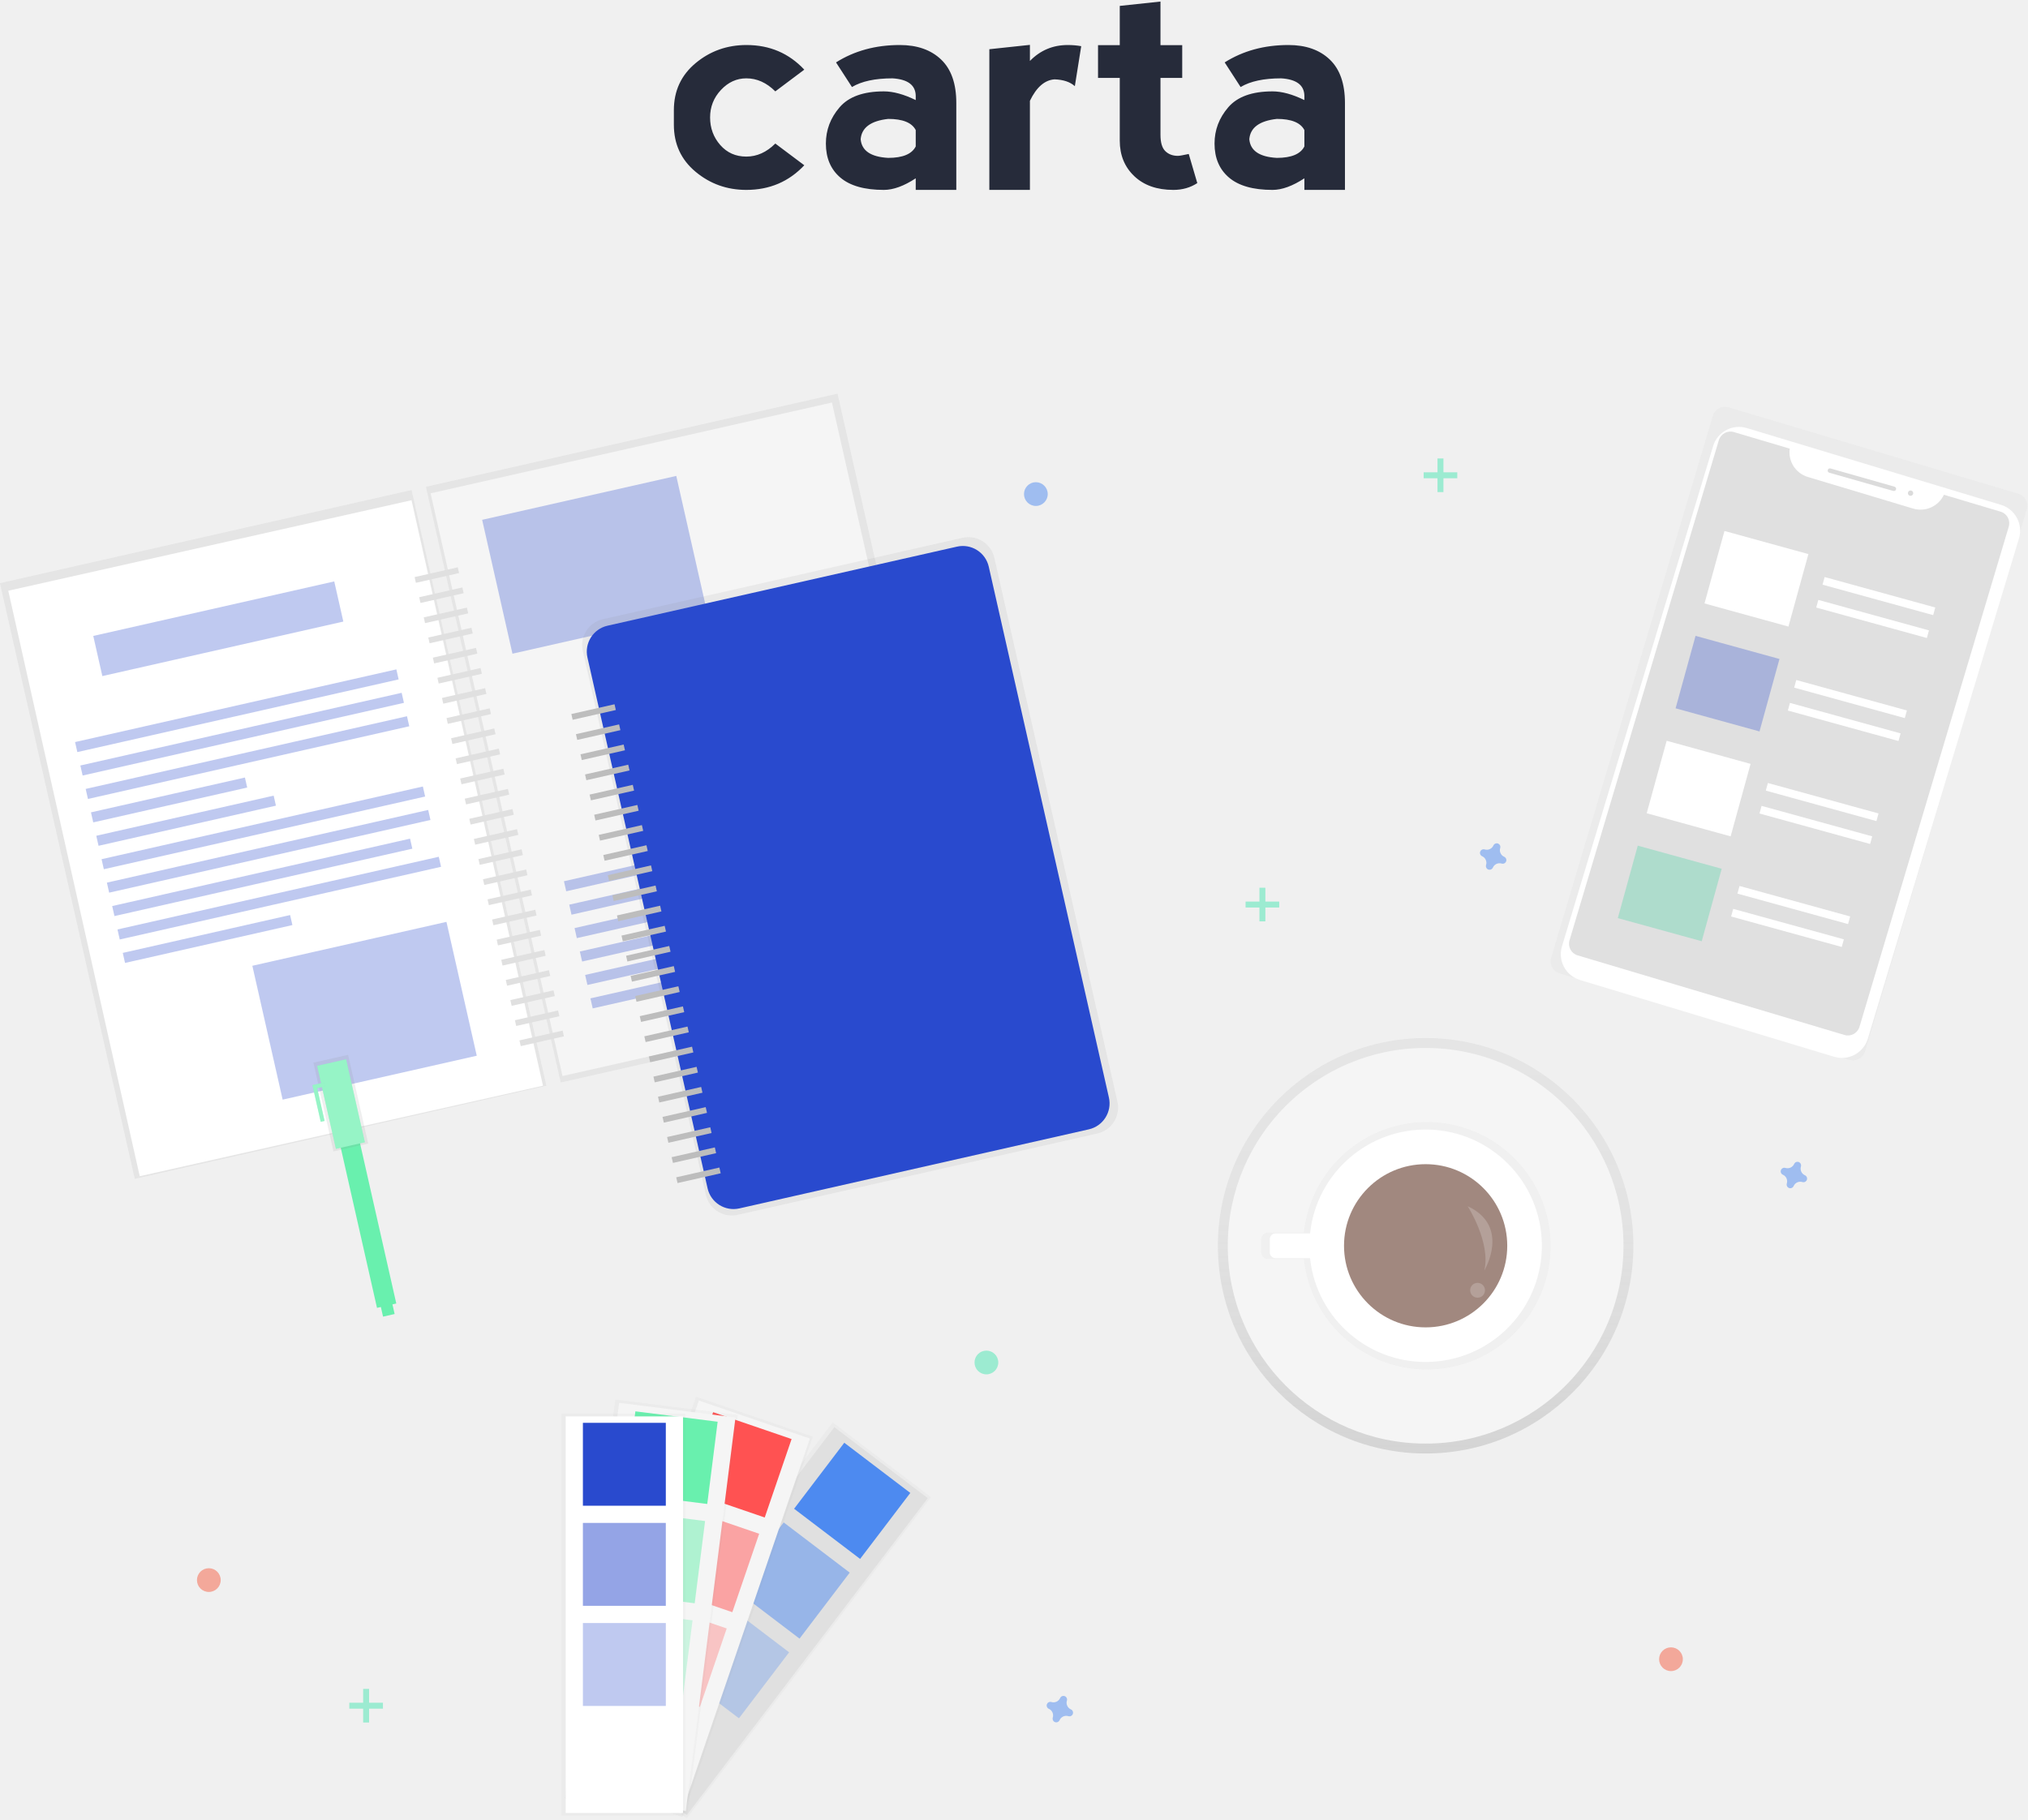
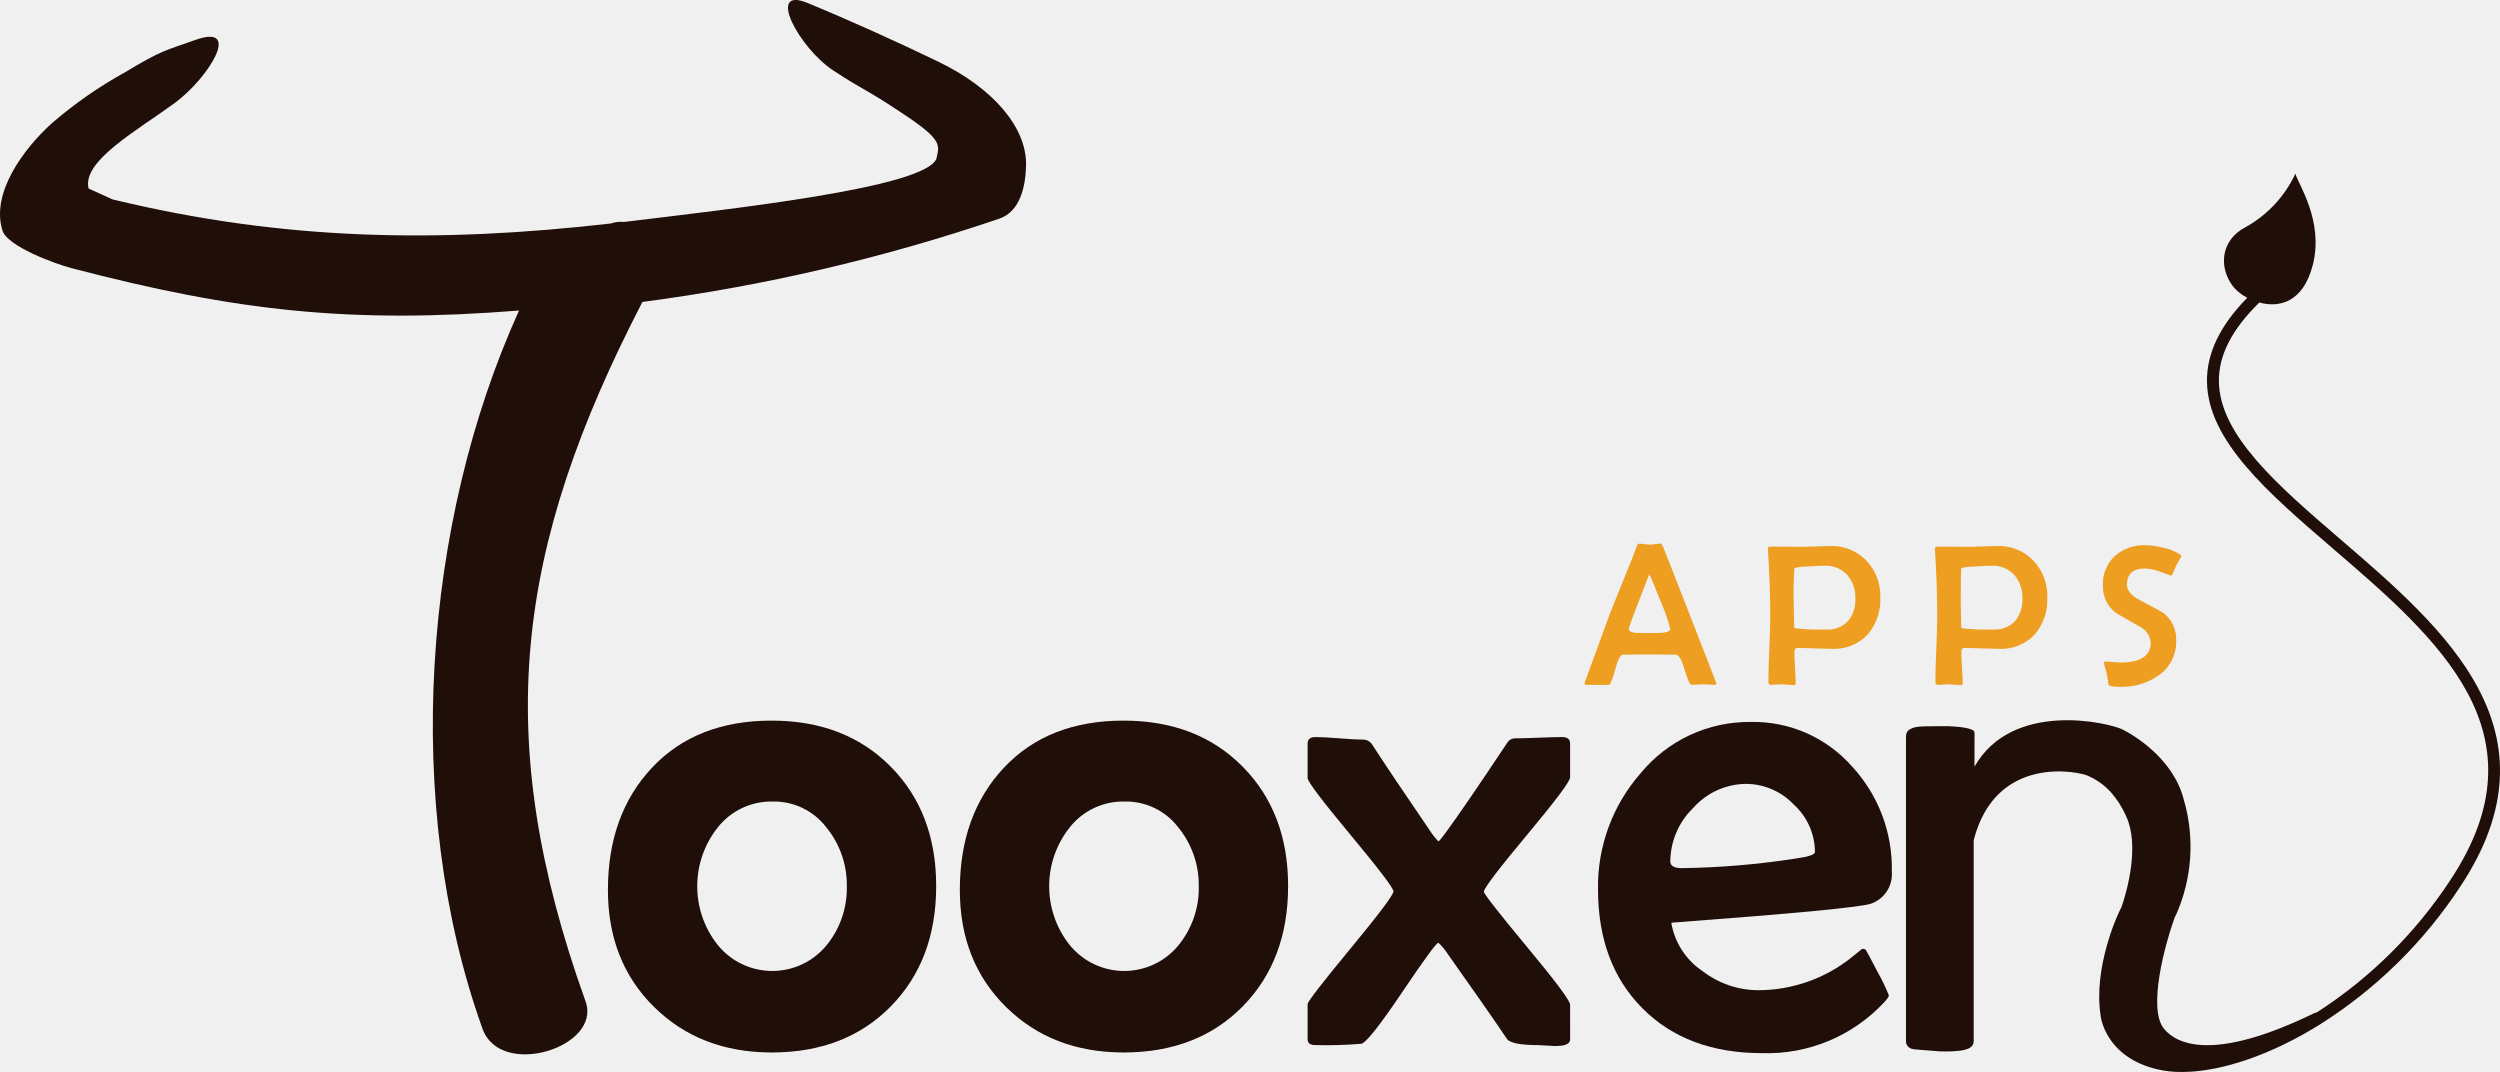
- <svg xmlns="http://www.w3.org/2000/svg" width="1025" height="920">
+ <svg xmlns="http://www.w3.org/2000/svg" width="343.83" height="147.431" viewBox="0 0 343.83 147.431">
  <defs>
-     <linearGradient x1="50%" y1="100%" x2="50%" y2="0%" id="a">
-       <stop stop-color="gray" stop-opacity=".25" offset="0%" />
-       <stop stop-color="gray" stop-opacity=".12" offset="54%" />
-       <stop stop-color="gray" stop-opacity=".1" offset="100%" />
-     </linearGradient>
-     <linearGradient x1="79820%" y1="58315%" x2="79820%" y2="45815%" id="b">
-       <stop stop-color="gray" stop-opacity=".25" offset="0%" />
-       <stop stop-color="gray" stop-opacity=".12" offset="54%" />
-       <stop stop-color="gray" stop-opacity=".1" offset="100%" />
-     </linearGradient>
-     <linearGradient x1="23836%" y1="42830%" x2="23836%" y2="11958%" id="c">
-       <stop stop-color="gray" stop-opacity=".25" offset="0%" />
-       <stop stop-color="gray" stop-opacity=".12" offset="54%" />
-       <stop stop-color="gray" stop-opacity=".1" offset="100%" />
-     </linearGradient>
-     <linearGradient x1="45908%" y1="42830%" x2="45908%" y2="11958%" id="d">
-       <stop stop-color="gray" stop-opacity=".25" offset="0%" />
-       <stop stop-color="gray" stop-opacity=".12" offset="54%" />
-       <stop stop-color="gray" stop-opacity=".1" offset="100%" />
-     </linearGradient>
-     <linearGradient x1="51808%" y1="51330%" x2="51808%" y2="20458%" id="e">
-       <stop stop-color="gray" stop-opacity=".25" offset="0%" />
-       <stop stop-color="gray" stop-opacity=".12" offset="54%" />
-       <stop stop-color="gray" stop-opacity=".1" offset="100%" />
-     </linearGradient>
-     <linearGradient x1="23272%" y1="41394%" x2="25072%" y2="41394%" id="f">
-       <stop stop-color="gray" stop-opacity=".25" offset="0%" />
-       <stop stop-color="gray" stop-opacity=".12" offset="54%" />
-       <stop stop-color="gray" stop-opacity=".1" offset="100%" />
-     </linearGradient>
-     <linearGradient x1="8687.367%" y1="38593%" x2="9923.084%" y2="7693%" id="g">
-       <stop stop-color="gray" stop-opacity=".25" offset="0%" />
-       <stop stop-color="gray" stop-opacity=".12" offset="54%" />
-       <stop stop-color="gray" stop-opacity=".1" offset="100%" />
-     </linearGradient>
-     <linearGradient x1="48950%" y1="75783%" x2="48950%" y2="55387%" id="h">
-       <stop stop-color="gray" stop-opacity=".25" offset="0%" />
-       <stop stop-color="gray" stop-opacity=".12" offset="54%" />
-       <stop stop-color="gray" stop-opacity=".1" offset="100%" />
-     </linearGradient>
-     <linearGradient x1="45884%" y1="82189%" x2="45884%" y2="61869%" id="i">
-       <stop stop-color="gray" stop-opacity=".25" offset="0%" />
-       <stop stop-color="gray" stop-opacity=".12" offset="54%" />
-       <stop stop-color="gray" stop-opacity=".1" offset="100%" />
-     </linearGradient>
-     <linearGradient x1="41951%" y1="80841%" x2="41951%" y2="60521%" id="j">
-       <stop stop-color="gray" stop-opacity=".25" offset="0%" />
-       <stop stop-color="gray" stop-opacity=".12" offset="54%" />
-       <stop stop-color="gray" stop-opacity=".1" offset="100%" />
-     </linearGradient>
-     <linearGradient x1="31506%" y1="71886%" x2="31506%" y2="51566%" id="k">
-       <stop stop-color="gray" stop-opacity=".25" offset="0%" />
-       <stop stop-color="gray" stop-opacity=".12" offset="54%" />
-       <stop stop-color="gray" stop-opacity=".1" offset="100%" />
-     </linearGradient>
+     <style>.a{fill:#ee9e20;}.b{fill:#200e09;}</style>
  </defs>
-   <g fill="none" fill-rule="evenodd">
-     <g transform="translate(-1 199)" fill-rule="nonzero">
-       <circle fill="url(#a)" cx="721.55" cy="430.76" r="105" />
-       <circle fill="#F5F5F5" cx="721.55" cy="430.76" r="100" />
-       <path d="M86.35.3C53.596-.835 25.528 23.523 22.04 56.11h-18A3.64 3.64 0 0 0 .4 59.75v6a3.64 3.64 0 0 0 3.64 3.64h18c3.54 33.19 32.532 57.74 65.851 55.763 33.319-1.978 59.204-29.787 58.792-63.162C146.27 28.616 119.707 1.455 86.35.3z" opacity=".5" transform="translate(638 368)" fill="url(#b)" />
-       <path d="M723.54 372.04c-30.776-1.045-57.136 21.851-60.41 52.47h-17.42a2.92 2.92 0 0 0-2.92 2.92v6.68a2.92 2.92 0 0 0 2.92 2.92h17.42c3.356 31.192 30.627 54.245 61.942 52.36 31.316-1.885 55.626-28.041 55.216-59.411-.41-31.37-25.394-56.883-56.748-57.949v.01z" fill="#FFF" />
-       <circle fill="#A1887F" cx="721.55" cy="430.76" r="41.25" />
-       <path d="M742.8 410.76s11.77 18.28 8.41 32.5c-.01 0 13.44-22.34-8.41-32.5z" fill="#FFF" opacity=".2" />
-       <circle fill="#FFF" opacity=".2" cx="747.8" cy="453.26" r="3.75" />
-       <path fill="url(#c)" transform="rotate(-12.75 139.061 222.823)" d="M32.426 68.463h213.27v308.72H32.426z" />
-       <path fill="url(#d)" transform="rotate(-12.75 354.36 174.11)" d="M247.725 19.75h213.27v308.72h-213.27z" />
-       <path fill="#FFF" d="M5.185 99.627l203.81-45.754 66.443 295.97-203.81 45.754z" />
-       <path fill="#F5F5F5" d="M218.64 50.382L421.484 4.483l66.652 294.563-202.842 45.899z" />
-       <path fill="#E0E0E0" d="M210.548 92.724l21.818-4.937.658 2.907-21.818 4.937zm2.31 10.18l21.818-4.937.658 2.907-21.818 4.937zm2.302 10.191l21.818-4.937.658 2.907-21.818 4.937zm2.3 10.181l21.818-4.937.658 2.907-21.818 4.937zm2.31 10.179l21.818-4.937.658 2.907-21.818 4.937zm2.3 10.182l21.818-4.937.658 2.907-21.818 4.937zm2.309 10.179l21.818-4.937.658 2.907-21.818 4.937zm2.302 10.191l21.818-4.937.658 2.907-21.818 4.937zm2.309 10.179l21.82-4.937.657 2.907-21.818 4.937zm2.3 10.181l21.82-4.937.657 2.907-21.818 4.937zm2.311 10.18l21.818-4.937.658 2.907-21.818 4.937zm2.302 10.191l21.818-4.937.658 2.907-21.818 4.937zm2.3 10.182l21.818-4.938.658 2.907-21.818 4.937zm2.3 10.178l21.818-4.937.658 2.907-21.818 4.937zm2.3 10.182l21.818-4.937.658 2.907-21.818 4.937zm2.312 10.19l21.818-4.938.658 2.907-21.818 4.937zm2.3 10.18l21.818-4.937.658 2.907-21.818 4.937zm2.31 10.18l21.818-4.938.658 2.907-21.818 4.937zm2.3 10.181l21.818-4.937.658 2.907-21.818 4.937zm2.311 10.189l21.818-4.937.658 2.907-21.818 4.937zm2.3 10.181l21.818-4.937.658 2.907-21.818 4.937zm2.3 10.181l21.818-4.937.658 2.907-21.818 4.937zm2.31 10.179l21.818-4.937.658 2.907-21.818 4.937zm2.3 10.182l21.818-4.937.658 2.907-21.818 4.937z" />
-       <path fill="#294ACE" opacity=".3" d="M48.136 122.474l121.8-27.56 4.594 20.296-121.801 27.56zm-9.198 53.648l162.394-36.746 1.148 5.072-162.395 36.746zm2.677 11.848l162.394-36.747 1.148 5.072L42.763 193.04zm2.689 11.845l162.394-36.746 1.148 5.072-162.395 36.746zm2.673 11.845l77.813-17.608 1.147 5.072-77.813 17.607zm2.684 11.832l89.654-20.286 1.147 5.072-89.653 20.286zm2.674 11.843l162.394-36.746 1.148 5.072-162.394 36.746zm2.687 11.847l162.395-36.746 1.147 5.072L56.17 252.254zm2.678 11.841l150.554-34.067 1.148 5.072-150.554 34.066zm2.676 11.832L222.77 234.11l1.148 5.072-162.394 36.746zm2.676 11.853l84.582-19.14 1.148 5.073L64.2 287.779zm222.981-36.228l89.653-20.286 1.148 5.072-89.654 20.286zm2.673 11.842L451.1 221.576l1.148 5.072-162.395 36.746zm2.687 11.838l162.394-36.747 1.148 5.072-162.394 36.746zm2.678 11.84l150.554-34.067 1.148 5.072-150.554 34.066zm2.676 11.842l162.394-36.746 1.148 5.072-162.394 36.746zm2.676 11.844l84.582-19.14 1.148 5.073-84.582 19.138zm-170.881-16.47l98.11-22.2 15.312 67.67-98.11 22.2zM244.694 63.783l98.11-22.2 15.312 67.67-98.11 22.2zm96.022 70.732l98.11-22.2 15.312 67.67-98.11 22.2z" />
-       <rect fill="url(#e)" transform="rotate(-12.75 430.661 243.998)" x="324.026" y="89.638" width="213.27" height="308.72" rx="13.44" />
-       <rect fill="#294ACE" transform="rotate(-12.75 429.689 244.602)" x="325.704" y="93.597" width="207.97" height="302.01" rx="13.44" />
-       <path fill="#BDBDBD" d="M289.781 161.952l21.818-4.937.658 2.907-21.818 4.937zm2.31 10.179l21.818-4.937.658 2.907-21.818 4.937zm2.299 10.181l21.82-4.937.657 2.907-21.818 4.937zm2.313 10.189l21.818-4.937.658 2.907-21.818 4.937zm2.3 10.182l21.818-4.937.658 2.907-21.818 4.937zm2.309 10.179l21.818-4.937.658 2.907-21.818 4.937zm2.3 10.181l21.818-4.937.658 2.907-21.818 4.937zm2.3 10.179l21.818-4.937.658 2.907-21.818 4.937zm2.302 10.191l21.818-4.937.658 2.907-21.818 4.937zm2.3 10.182l21.818-4.937.658 2.907-21.818 4.937zm2.31 10.179l21.818-4.937.658 2.907-21.818 4.937zm2.3 10.181l21.818-4.937.658 2.907-21.818 4.937zm2.312 10.189l21.818-4.937.658 2.907-21.818 4.937zm2.3 10.182l21.818-4.937.658 2.907-21.818 4.937zm2.31 10.179l21.818-4.937.658 2.907-21.818 4.937zm2.3 10.181l21.818-4.937.658 2.907-21.818 4.937zm2.312 10.189l21.818-4.937.658 2.907-21.818 4.937zm2.3 10.182l21.818-4.937.658 2.907-21.818 4.937zm2.3 10.181l21.818-4.937.658 2.907-21.818 4.937zm2.309 10.179l21.818-4.937.658 2.907-21.818 4.937zm2.293 10.191l21.818-4.937.658 2.907-21.818 4.937zm2.309 10.179l21.818-4.937.658 2.907-21.818 4.937zm2.3 10.183l21.818-4.938.658 2.907-21.818 4.937zm2.31 10.178l21.818-4.937.658 2.907-21.818 4.937z" />
-       <path fill="#69F0AE" d="M171.46 373.393l9.754-2.206 20.083 88.756-9.753 2.207z" />
-       <path transform="rotate(-12.75 1588.472 -519.922)" d="M5.246 1.639h18v46h-18z" opacity=".5" fill="url(#f)" />
-       <path fill="#69F0AE" d="M161.292 339.808l14.63-3.31 9.49 41.94-14.63 3.31z" />
-       <path fill="#FFF" opacity=".3" d="M161.292 339.808l14.63-3.31 9.49 41.94-14.63 3.31z" />
-       <path fill="#69F0AE" d="M193.278 460.729l5.852-1.324 1.324 5.852-5.852 1.324zM164.76 348.24l-3.9.88-1.95.44.44 1.95 3.75 16.58 1.95-.44-3.75-16.58 3.9-.88z" />
-       <path fill="#FFF" opacity=".3" d="M164.76 348.24l-3.9.88-1.95.44.44 1.95 3.75 16.58 1.95-.44-3.75-16.58 3.9-.88z" />
-       <g opacity=".5" fill="#47E6B1">
-         <path d="M184.55 654.76h3v17h-3z" />
-         <path d="M194.55 661.76v3h-17v-3z" />
-       </g>
-       <g opacity=".5" fill="#47E6B1">
-         <path d="M727.55 32.76h3v17h-3z" />
-         <path d="M737.55 39.76v3h-17v-3z" />
-       </g>
-       <g opacity=".5" fill="#47E6B1">
-         <path d="M637.55 249.76h3v17h-3z" />
-         <path d="M647.55 256.76v3h-17v-3z" />
-       </g>
-       <g opacity=".5" fill="#47E6B1">
-         <path d="M895.15 288.76h3v17h-3z" />
-         <path d="M905.15 295.77v3h-17v-3z" />
-       </g>
-       <path d="M359.24 653.11a3.67 3.67 0 0 1-2-4.44c.043-.133.07-.27.08-.41a1.84 1.84 0 0 0-3.31-1.22 1.77 1.77 0 0 0-.2.36 3.67 3.67 0 0 1-4.44 2 1.77 1.77 0 0 0-.41-.08 1.84 1.84 0 0 0-1.22 3.31c.112.08.233.148.36.2a3.67 3.67 0 0 1 2 4.44 1.77 1.77 0 0 0-.08.41 1.84 1.84 0 0 0 3.33 1.23 1.77 1.77 0 0 0 .2-.36 3.67 3.67 0 0 1 4.44-2c.133.043.27.07.41.08a1.84 1.84 0 0 0 1.22-3.31 1.77 1.77 0 0 0-.38-.21zm183 12a3.67 3.67 0 0 1-2-4.44c.043-.133.07-.27.08-.41a1.84 1.84 0 0 0-3.31-1.22 1.77 1.77 0 0 0-.2.36 3.67 3.67 0 0 1-4.44 2 1.77 1.77 0 0 0-.41-.08 1.84 1.84 0 0 0-1.22 3.31c.112.08.233.148.36.2a3.67 3.67 0 0 1 2 4.44 1.77 1.77 0 0 0-.08.41 1.84 1.84 0 0 0 3.33 1.23 1.77 1.77 0 0 0 .2-.36 3.67 3.67 0 0 1 4.44-2c.133.043.27.07.41.08a1.84 1.84 0 0 0 1.22-3.31 1.77 1.77 0 0 0-.38-.21zm219-431a3.67 3.67 0 0 1-2-4.44c.043-.133.07-.27.08-.41a1.84 1.84 0 0 0-3.31-1.22 1.77 1.77 0 0 0-.2.36 3.67 3.67 0 0 1-4.44 2 1.77 1.77 0 0 0-.41-.08 1.84 1.84 0 0 0-1.22 3.31c.112.08.233.148.36.2a3.67 3.67 0 0 1 2 4.44 1.77 1.77 0 0 0-.08.41 1.84 1.84 0 0 0 3.33 1.23 1.77 1.77 0 0 0 .2-.36 3.67 3.67 0 0 1 4.44-2c.133.043.27.07.41.08a1.84 1.84 0 0 0 1.22-3.31 1.77 1.77 0 0 0-.38-.21zm152 161a3.67 3.67 0 0 1-2-4.44c.043-.133.07-.27.08-.41a1.84 1.84 0 0 0-3.31-1.22 1.77 1.77 0 0 0-.2.36 3.67 3.67 0 0 1-4.44 2 1.77 1.77 0 0 0-.41-.08 1.84 1.84 0 0 0-1.22 3.31c.112.08.233.148.36.2a3.67 3.67 0 0 1 2 4.44 1.77 1.77 0 0 0-.08.41 1.84 1.84 0 0 0 3.33 1.23 1.77 1.77 0 0 0 .2-.36 3.67 3.67 0 0 1 4.44-2c.133.043.27.07.41.08a1.84 1.84 0 0 0 1.22-3.31 1.77 1.77 0 0 0-.38-.21z" fill="#4D8AF0" opacity=".5" />
-       <circle fill="#F55F44" opacity=".5" cx="106.55" cy="599.76" r="6" />
-       <circle fill="#4D8AF0" opacity=".5" cx="524.55" cy="50.76" r="6" />
-       <circle fill="#47E6B1" opacity=".5" cx="499.55" cy="489.76" r="6" />
-       <circle fill="#F55F44" opacity=".5" cx="845.55" cy="639.76" r="6" />
-       <path d="M-20.814 84.083h286a6.28 6.28 0 0 1 6.28 6.28v152.94a6.29 6.29 0 0 1-6.29 6.29h-286a6.28 6.28 0 0 1-6.28-6.28V90.383a6.28 6.28 0 0 1 6.29-6.3z" transform="rotate(-73.39 517.036 -355.995)" opacity=".5" fill="url(#g)" />
-       <rect fill="#FFF" transform="rotate(16.809 905.943 176.3)" x="825.204" y="30.566" width="161.478" height="291.467" rx="13.64" />
-       <path d="M983.5 51.11a13.05 13.05 0 0 1-15.5 7l-53.29-16a13.05 13.05 0 0 1-9.15-14.32l-28.21-8.37a6.12 6.12 0 0 0-7.61 4.11l-75.47 252.82a6.12 6.12 0 0 0 4.11 7.61l134.84 40.23a6.12 6.12 0 0 0 7.61-4.11l75.44-252.82a6.12 6.12 0 0 0-4.11-7.61l-28.66-8.54z" fill="#E0E0E0" />
-       <rect fill="#DBDBDB" transform="rotate(15.89 942.044 43.496)" x="924.104" y="42.376" width="35.88" height="2.24" rx="1.12" />
-       <circle fill="#DBDBDB" transform="rotate(-74.11 966.645 50.297)" cx="966.645" cy="50.297" r="1.35" />
-       <path fill="#FFF" d="M872.586 69.416l42.42 11.685-10.091 36.635-42.42-11.684z" />
-       <path fill="#294ACE" opacity=".3" d="M857.97 122.433l42.42 11.685-10.09 36.635-42.42-11.684z" />
-       <path fill="#FFF" d="M843.371 175.472l42.42 11.684-10.09 36.636-42.42-11.685z" />
-       <path fill="#3AD29F" opacity=".3" d="M828.767 228.488l42.42 11.684-10.091 36.636-42.42-11.684z" />
-       <path fill="#FFF" d="M923.216 92.7l55.918 15.403-1.062 3.856-55.918-15.402zm-3.188 11.569l55.918 15.402-1.062 3.856-55.918-15.402zm-11.152 40.485l55.918 15.402-1.062 3.856-55.918-15.402zm-3.188 11.576l55.918 15.403-1.062 3.856-55.918-15.402zm-11.152 40.487l55.918 15.402-1.062 3.856-55.918-15.402zm-3.188 11.567l55.918 15.402-1.062 3.856-55.918-15.402zm-11.152 40.495l55.918 15.402-1.062 3.856-55.918-15.402zm-3.188 11.568l55.918 15.402-1.062 3.856-55.918-15.402z" />
-       <path transform="rotate(-52.76 760.191 59.72)" d="M-15.015 68.962h203.96v62.36h-203.96z" opacity=".5" fill="url(#h)" />
-       <path fill="#E0E0E0" d="M422.713 522.463l47.201 35.88-121.775 160.2-47.201-35.88z" />
-       <path fill="#4D8AF0" d="M427.718 530.335l33.365 25.362-25.362 33.365-33.365-25.362z" />
-       <path fill="#4D8AF0" opacity=".5" d="M397.105 570.622l33.364 25.362-25.362 33.365-33.364-25.362z" />
-       <path fill="#4D8AF0" opacity=".3" d="M366.475 610.904l33.365 25.362-25.363 33.365-33.364-25.363z" />
-       <path transform="rotate(-71.1 561.11 159.69)" d="M-38.229 75.12h203.2v62.36h-203.2z" opacity=".5" fill="url(#i)" />
-       <path fill="#F5F5F5" d="M354.227 509l56.094 19.206-64.936 189.662-56.093-19.206z" />
-       <path fill="#FF5252" d="M361.438 514.89l39.65 13.576-13.575 39.65-39.65-13.575z" />
-       <path fill="#FF5252" opacity=".5" d="M345.055 562.761l39.65 13.576-13.575 39.65-39.65-13.575z" />
-       <path fill="#FF5252" opacity=".3" d="M328.66 610.64l39.65 13.575-13.575 39.65-39.65-13.574z" />
-       <path transform="rotate(-82.8 475.298 197.023)" d="M-57.408 74.045h203.2v62.36h-203.2z" opacity=".5" fill="url(#j)" />
-       <path fill="#F5F5F5" d="M313.91 510.15l58.822 7.43-25.126 198.89-58.822-7.43z" />
-       <path fill="#69F0AE" d="M322.135 514.455l41.58 5.253-5.254 41.58-41.58-5.254z" />
-       <path fill="#69F0AE" opacity=".5" d="M315.793 564.654l41.58 5.253-5.254 41.58-41.58-5.254z" />
-       <path fill="#69F0AE" opacity=".3" d="M309.45 614.853l41.58 5.253-5.253 41.58-41.58-5.254z" />
-       <path d="M.88.66h62.36v203.2H.88z" opacity=".5" transform="translate(284 515)" fill="url(#k)" />
-       <path fill="#FFF" d="M286.92 517.02h59.29v200.47h-59.29z" />
-       <path fill="#294ACE" d="M295.61 520.26h41.91v41.91h-41.91z" />
-       <path fill="#294ACE" opacity=".5" d="M295.61 570.86h41.91v41.91h-41.91z" />
-       <path fill="#294ACE" opacity=".3" d="M295.61 621.47h41.91v41.91h-41.91z" />
-     </g>
-     <path d="M377.21 96c-9.766 0-18.31-3.052-25.635-9.155-7.324-6.104-10.986-14.038-10.986-23.804v-7.324c0-9.766 3.662-17.7 10.986-23.804 7.324-6.103 15.894-9.155 25.708-9.155 11.719 0 21.46 4.15 29.224 12.451l-14.649 10.986c-4.394-4.394-9.277-6.591-14.648-6.591-4.883 0-9.155 1.953-12.817 5.859-3.663 3.906-5.494 8.545-5.494 13.916s1.71 10.01 5.127 13.916c3.418 3.906 7.813 5.86 13.184 5.86 5.371 0 10.254-2.198 14.648-6.593l14.649 10.987C398.694 91.849 388.929 96 377.21 96zm45.337-64.453c9.277-5.86 20.02-8.79 32.226-8.79 8.79 0 15.747 2.442 20.874 7.325 5.127 4.883 7.69 12.207 7.69 21.973V96H462.83v-5.86c-5.957 3.907-11.328 5.86-16.113 5.86-9.766 0-17.09-2.075-21.973-6.226-4.883-4.15-7.324-9.887-7.324-17.212 0-6.835 2.307-12.939 6.921-18.31 4.615-5.371 12.073-8.057 22.376-8.057 4.736 0 10.107 1.465 16.113 4.395v-2.197c-.098-5.372-4.004-8.301-11.719-8.79-8.789 0-15.625 1.465-20.507 4.395l-8.057-12.451zm40.283 42.48v-8.276c-1.953-3.76-6.592-5.64-13.916-5.64-8.789.977-13.428 4.395-13.916 10.254.488 5.81 5.127 8.96 13.916 9.448 7.324 0 11.963-1.928 13.916-5.786zm57.715-43.213c5.225-5.37 11.597-8.056 19.116-8.056 2.393 0 4.663.195 6.812.586l-3.223 20.215c-2.393-2.149-5.81-3.296-10.254-3.443-4.98.342-9.13 3.955-12.451 10.84V96h-20.508V24.882l20.508-2.197v8.13zm84.595 61.744C601.624 94.853 597.596 96 593.055 96c-8.301 0-14.893-2.32-19.776-6.958-4.883-4.639-7.324-10.62-7.324-17.944V39.384H554.97V22.83h10.986V2.982l20.58-2.197v22.046h10.986v16.553h-10.986v28.784c0 3.906.818 6.653 2.454 8.24 1.635 1.587 3.747 2.38 6.335 2.38.781 0 2.612-.317 5.493-.952l4.322 14.722zm13.842-61.011c9.278-5.86 20.02-8.79 32.227-8.79 8.79 0 15.747 2.442 20.874 7.325 5.127 4.883 7.69 12.207 7.69 21.973V96h-20.507v-5.86c-5.957 3.907-11.328 5.86-16.114 5.86-9.765 0-17.09-2.075-21.972-6.226-4.883-4.15-7.325-9.887-7.325-17.212 0-6.835 2.308-12.939 6.922-18.31 4.614-5.371 12.073-8.057 22.375-8.057 4.737 0 10.108 1.465 16.114 4.395v-2.197c-.098-5.372-4.004-8.301-11.72-8.79-8.788 0-15.624 1.465-20.507 4.395l-8.057-12.451zm40.284 42.48v-8.276c-1.954-3.76-6.592-5.64-13.916-5.64-8.79.977-13.428 4.395-13.916 10.254.488 5.81 5.127 8.96 13.916 9.448 7.324 0 11.962-1.928 13.916-5.786z" fill="#262B3A" />
+   <g transform="translate(-85.585 -45.53)">
+     <path class="a" d="M321.651,139.557c0,.111-.109.16-.324.16-.176,0-.428-.011-.76-.039s-.579-.039-.754-.039-.432.012-.777.039-.6.039-.774.039q-.383,0-.974-2.059t-1.207-2.092c-.333-.013-1.21-.023-2.627-.023h-2.145c-1.5,0-2.355.01-2.561.023-.328.03-.671.729-1.041,2.1s-.653,2.053-.854,2.053H303.79c-.182,0-.27-.064-.27-.186a2.37,2.37,0,0,1,.191-.614l3.333-9.12q.428-1.1,2.56-6.354c.259-.582.594-1.456,1.031-2.627.113-.344.234-.517.36-.517a5.836,5.836,0,0,1,.757.066,6.263,6.263,0,0,0,.764.068,4.953,4.953,0,0,0,.741-.075,5.98,5.98,0,0,1,.727-.076c.085,0,.2.171.348.5q.326.766,3.223,8.209Q321.652,139.458,321.651,139.557Zm-6.344-7.513a23.1,23.1,0,0,0-1.221-3.541c-.794-2.028-1.351-3.367-1.679-4q-2.816,7.188-2.816,7.528c0,.305.344.49,1.036.545.032.008.481.013,1.33.013h1.406C314.663,132.588,315.307,132.4,315.307,132.044Z" />
+     <path class="a" d="M344.188,127.673a7.362,7.362,0,0,1-1.73,5.118,6.327,6.327,0,0,1-4.942,1.977c-.518,0-1.3-.024-2.348-.062s-1.836-.062-2.359-.062c-.29,0-.436.186-.436.56,0,.475.03,1.2.083,2.163s.1,1.68.1,2.164c0,.153-.092.231-.261.231-.194,0-.479-.021-.862-.061s-.672-.062-.871-.062c-.162,0-.4.012-.719.039s-.552.039-.707.039c-.224,0-.341-.136-.341-.419q0-1.486.126-4.477c.09-1.994.135-3.494.135-4.492q0-4.249-.32-9.118l-.007-.205c-.013-.2.108-.3.353-.3.491,0,1.23,0,2.212.012s1.729.016,2.222.016c.431,0,1.07-.021,1.923-.053s1.49-.057,1.92-.057a6.5,6.5,0,0,1,4.939,2.041A7.013,7.013,0,0,1,344.188,127.673Zm-3.432.206a4.7,4.7,0,0,0-1.105-3.264,3.993,3.993,0,0,0-3.16-1.282c-.41,0-1.157.034-2.227.11a7.211,7.211,0,0,0-1.891.213,46.421,46.421,0,0,0-.1,4.688c0,.381.01.95.033,1.717s.037,1.332.037,1.713c0,.077.1.146.3.187a31.534,31.534,0,0,0,4.149.149,3.774,3.774,0,0,0,2.966-1.181A4.438,4.438,0,0,0,340.756,127.879Z" />
+     <path class="a" d="M367.153,127.673a7.348,7.348,0,0,1-1.729,5.118,6.322,6.322,0,0,1-4.937,1.977c-.514,0-1.3-.024-2.349-.062s-1.837-.062-2.364-.062c-.288,0-.437.186-.437.56,0,.475.033,1.2.089,2.163s.094,1.68.094,2.164c0,.153-.09.231-.26.231-.191,0-.478-.021-.863-.061s-.676-.062-.869-.062c-.162,0-.4.012-.719.039s-.555.039-.709.039c-.227,0-.336-.136-.336-.419q0-1.486.123-4.477c.086-1.994.132-3.494.132-4.492q0-4.249-.312-9.118l-.016-.205c-.005-.2.112-.3.356-.3.491,0,1.226,0,2.211.012s1.73.016,2.225.016c.429,0,1.067-.021,1.918-.053s1.494-.057,1.922-.057a6.516,6.516,0,0,1,4.943,2.041A7.015,7.015,0,0,1,367.153,127.673Zm-3.426.206a4.7,4.7,0,0,0-1.1-3.264,4,4,0,0,0-3.155-1.282c-.422,0-1.169.034-2.236.11a7.353,7.353,0,0,0-1.9.213c-.057.111-.09,1.675-.09,4.688,0,.381.005.95.033,1.717s.031,1.332.031,1.713c0,.077.1.146.307.187a31.536,31.536,0,0,0,4.148.149,3.784,3.784,0,0,0,2.968-1.181A4.483,4.483,0,0,0,363.727,127.879Z" />
+     <path class="a" d="M385.606,122c-.181.3-.429.753-.749,1.36a13.053,13.053,0,0,1-.529,1.2.255.255,0,0,1-.218.123s-.431-.159-1.319-.483a6.694,6.694,0,0,0-2.181-.484c-1.672,0-2.5.736-2.5,2.207,0,.814.58,1.528,1.752,2.134,1.968,1.029,3.057,1.615,3.263,1.775a4.575,4.575,0,0,1,1.756,3.78,5.61,5.61,0,0,1-2.408,4.8,8.775,8.775,0,0,1-5.319,1.581c-.983,0-1.508-.111-1.583-.324-.033-.344-.12-.851-.246-1.515-.067-.274-.183-.677-.337-1.223a.7.7,0,0,1-.038-.231c0-.126.066-.194.2-.194.215,0,.551.024,1,.071s.786.069,1.016.069q4.213,0,4.216-2.723a2.763,2.763,0,0,0-1.7-2.314q-3.1-1.771-3.17-1.836a4.553,4.553,0,0,1-1.713-3.732,5.242,5.242,0,0,1,1.656-4.053,6,6,0,0,1,4.2-1.472,10.421,10.421,0,0,1,2.5.356,7.062,7.062,0,0,1,2.318.949A.694.694,0,0,1,385.606,122Z" />
+     <path class="b" d="M301.529,188.462c0,.415-.309.695-.931.845a7.653,7.653,0,0,1-1.913.042c-1.215-.057-1.743-.085-1.6-.085-2.336,0-3.746-.268-4.216-.8q-2.712-4.04-8.26-11.855a6.984,6.984,0,0,0-1.2-1.421q-.4,0-4.975,6.795-4.662,6.924-5.637,7.1a57.981,57.981,0,0,1-6.311.179c-.7,0-1.062-.268-1.062-.8v-4.839q0-.492,5.9-7.638t5.908-7.859q0-.669-5.908-7.775t-5.9-7.812v-4.754c0-.588.359-.886,1.062-.886.741,0,1.852.059,3.34.175,1.472.123,2.585.179,3.326.179a1.416,1.416,0,0,1,1.111.619q2.617,4.05,7.99,11.906a9.787,9.787,0,0,0,1.156,1.465c.086,0,.414-.383.977-1.157q2.577-3.507,8.482-12.388a1.262,1.262,0,0,1,1.02-.624c.743,0,1.838-.026,3.284-.085s2.535-.09,3.247-.09c.737,0,1.106.3,1.106.886v4.659q0,.813-5.923,7.907-5.934,7.11-5.935,7.816,0,.45,5.935,7.594t5.923,7.95Z" />
+     <path class="b" d="M345.77,165.416a4.285,4.285,0,0,1-2.849,4.393q-1.906.714-27.482,2.624a10,10,0,0,0,4.307,6.66,12.6,12.6,0,0,0,7.638,2.621,20.577,20.577,0,0,0,12.876-4.532q.708-.578,1.423-1.151a.79.79,0,0,1,.467.088c.071.061.628,1.086,1.665,3.083a27.361,27.361,0,0,1,1.553,3.221c0,.179-.239.519-.711,1.022a21.99,21.99,0,0,1-16.742,6.926q-10.3,0-16.429-6.151t-6.124-16.4a23.625,23.625,0,0,1,5.859-15.941,19.339,19.339,0,0,1,15.14-7.059,18.094,18.094,0,0,1,13.94,6.125A20.608,20.608,0,0,1,345.77,165.416Zm-10.57-2.71a8.881,8.881,0,0,0-2.911-6.526,9.145,9.145,0,0,0-6.55-2.843,9.84,9.84,0,0,0-7.261,3.285,10.393,10.393,0,0,0-3.175,7.372q0,.935,1.6.933a111.973,111.973,0,0,0,15.723-1.331Q335.2,163.24,335.2,162.706Z" />
+     <path class="b" d="M376.358,169.689" />
+     <path class="b" d="M407.479,119.712c-8.563-7.367-16.654-14.321-16.725-21.741-.037-3.586,1.787-7.14,5.56-10.835,2.69.74,6,.04,7.343-5.128,1.6-6.12-2.114-11.343-2.381-12.6a16.273,16.273,0,0,1-6.866,7.37c-3.4,1.754-3.767,5.549-1.644,8.224a6.157,6.157,0,0,0,1.888,1.478c-3.761,3.841-5.577,7.627-5.538,11.514.08,8.158,8.442,15.345,17.3,22.965,14.535,12.5,29.564,25.423,16.181,45.592a62.253,62.253,0,0,1-18.4,18.23.9.9,0,0,0-.3.077c-13.914,6.777-18.932,4.276-20.68,2.178-2.317-2.76.178-11.744,1.335-14.977l.2-.558.038.007a23.076,23.076,0,0,0,1.126-16.036c-1.436-5.6-6.822-8.818-8.418-9.617-1.913-.945-15.16-4.039-20.356,5.116v-3.9a6.8,6.8,0,0,0,0-.783c-.07-.409-.472-.4-.72-.537a10.138,10.138,0,0,0-1.876-.283,15.756,15.756,0,0,0-1.7-.067c-.714,0-2.924.016-3.354.067a3.218,3.218,0,0,0-1.072.277,1.227,1.227,0,0,0-.561.467,1.314,1.314,0,0,0-.139.625V188.7a1.089,1.089,0,0,0,.168.621,1.19,1.19,0,0,0,.6.446c.3.123,2.328.216,2.822.275a14.755,14.755,0,0,0,1.865.1,15.162,15.162,0,0,0,1.9-.1,4.226,4.226,0,0,0,1.165-.275,1.4,1.4,0,0,0,.607-.446,1.051,1.051,0,0,0,.183-.621V161.082c3.072-11.952,14.61-9.406,15.743-8.843a9.416,9.416,0,0,1,3.043,2.153,12.735,12.735,0,0,1,2.185,3.4c1.84,3.95.213,10.107-.707,12.677l-.039-.006-.236.51c-.145.3-3.568,7.571-2.529,14.248.025.231.663,5.673,7.787,7.373a14.4,14.4,0,0,0,3.383.368c5.372,0,12.347-2.366,19.072-6.588a63.778,63.778,0,0,0,19.222-18.915C438.136,146.081,421.851,132.072,407.479,119.712Z" />
+     <path class="b" d="M226.7,68.4c.183-5.411-4.7-10.821-11.995-14.351-5.671-2.744-12.24-5.715-18.065-8.114-5.761-2.371-1.139,6.219,3.553,9.291,4.637,3.04,3.844,2.124,9.754,6.056,5.33,3.547,4.834,4.222,4.417,6.107-1.731,3.994-28.115,6.853-42.951,8.666a4.128,4.128,0,0,0-1.811.211c-23.691,2.705-45.023,2.381-68.542-3.314l-3.291-1.493c-.94-3.764,6.64-7.955,11.843-11.761,4.594-3.366,9.41-11.024,2.822-8.669-4.072,1.455-4.572,1.373-9.634,4.432a59.021,59.021,0,0,0-10.071,7.008c-3.941,3.547-8.453,9.694-6.789,14.807.7,2.132,7.164,4.529,9.469,5.13,22.787,5.967,38.516,7.658,61.562,5.832-13.185,29.066-16.12,67.842-5.024,98.786,2.483,6.916,16.429,2.532,14.175-3.761-13.041-36.367-9.715-62.311,7.812-96.205A256.137,256.137,0,0,0,223,75.612C225.879,74.639,226.61,71.237,226.7,68.4Z" />
+     <path class="b" d="M214.34,167.39q0,10.192-6.234,16.54t-16.384,6.348q-9.834,0-16.182-6.259t-6.347-16.093q0-10.368,6.08-16.83t16.449-6.458q10.1,0,16.36,6.325T214.34,167.39Zm-12.289-.007a12.511,12.511,0,0,0-2.846-8.1,9.055,9.055,0,0,0-7.38-3.518,9.36,9.36,0,0,0-7.555,3.6,13,13,0,0,0,0,16.1,9.659,9.659,0,0,0,15.051,0A12.42,12.42,0,0,0,202.051,167.383Z" />
+     <path class="b" d="M262.741,167.39q0,10.192-6.235,16.54t-16.383,6.348q-9.834,0-16.182-6.259t-6.348-16.093q0-10.368,6.08-16.83t16.45-6.458q10.1,0,16.36,6.325T262.741,167.39Zm-12.287-.007a12.518,12.518,0,0,0-2.848-8.1,9.055,9.055,0,0,0-7.379-3.518,9.359,9.359,0,0,0-7.555,3.6,13,13,0,0,0,0,16.1,9.658,9.658,0,0,0,15.05,0A12.427,12.427,0,0,0,250.454,167.383Z" />
  </g>
</svg>
